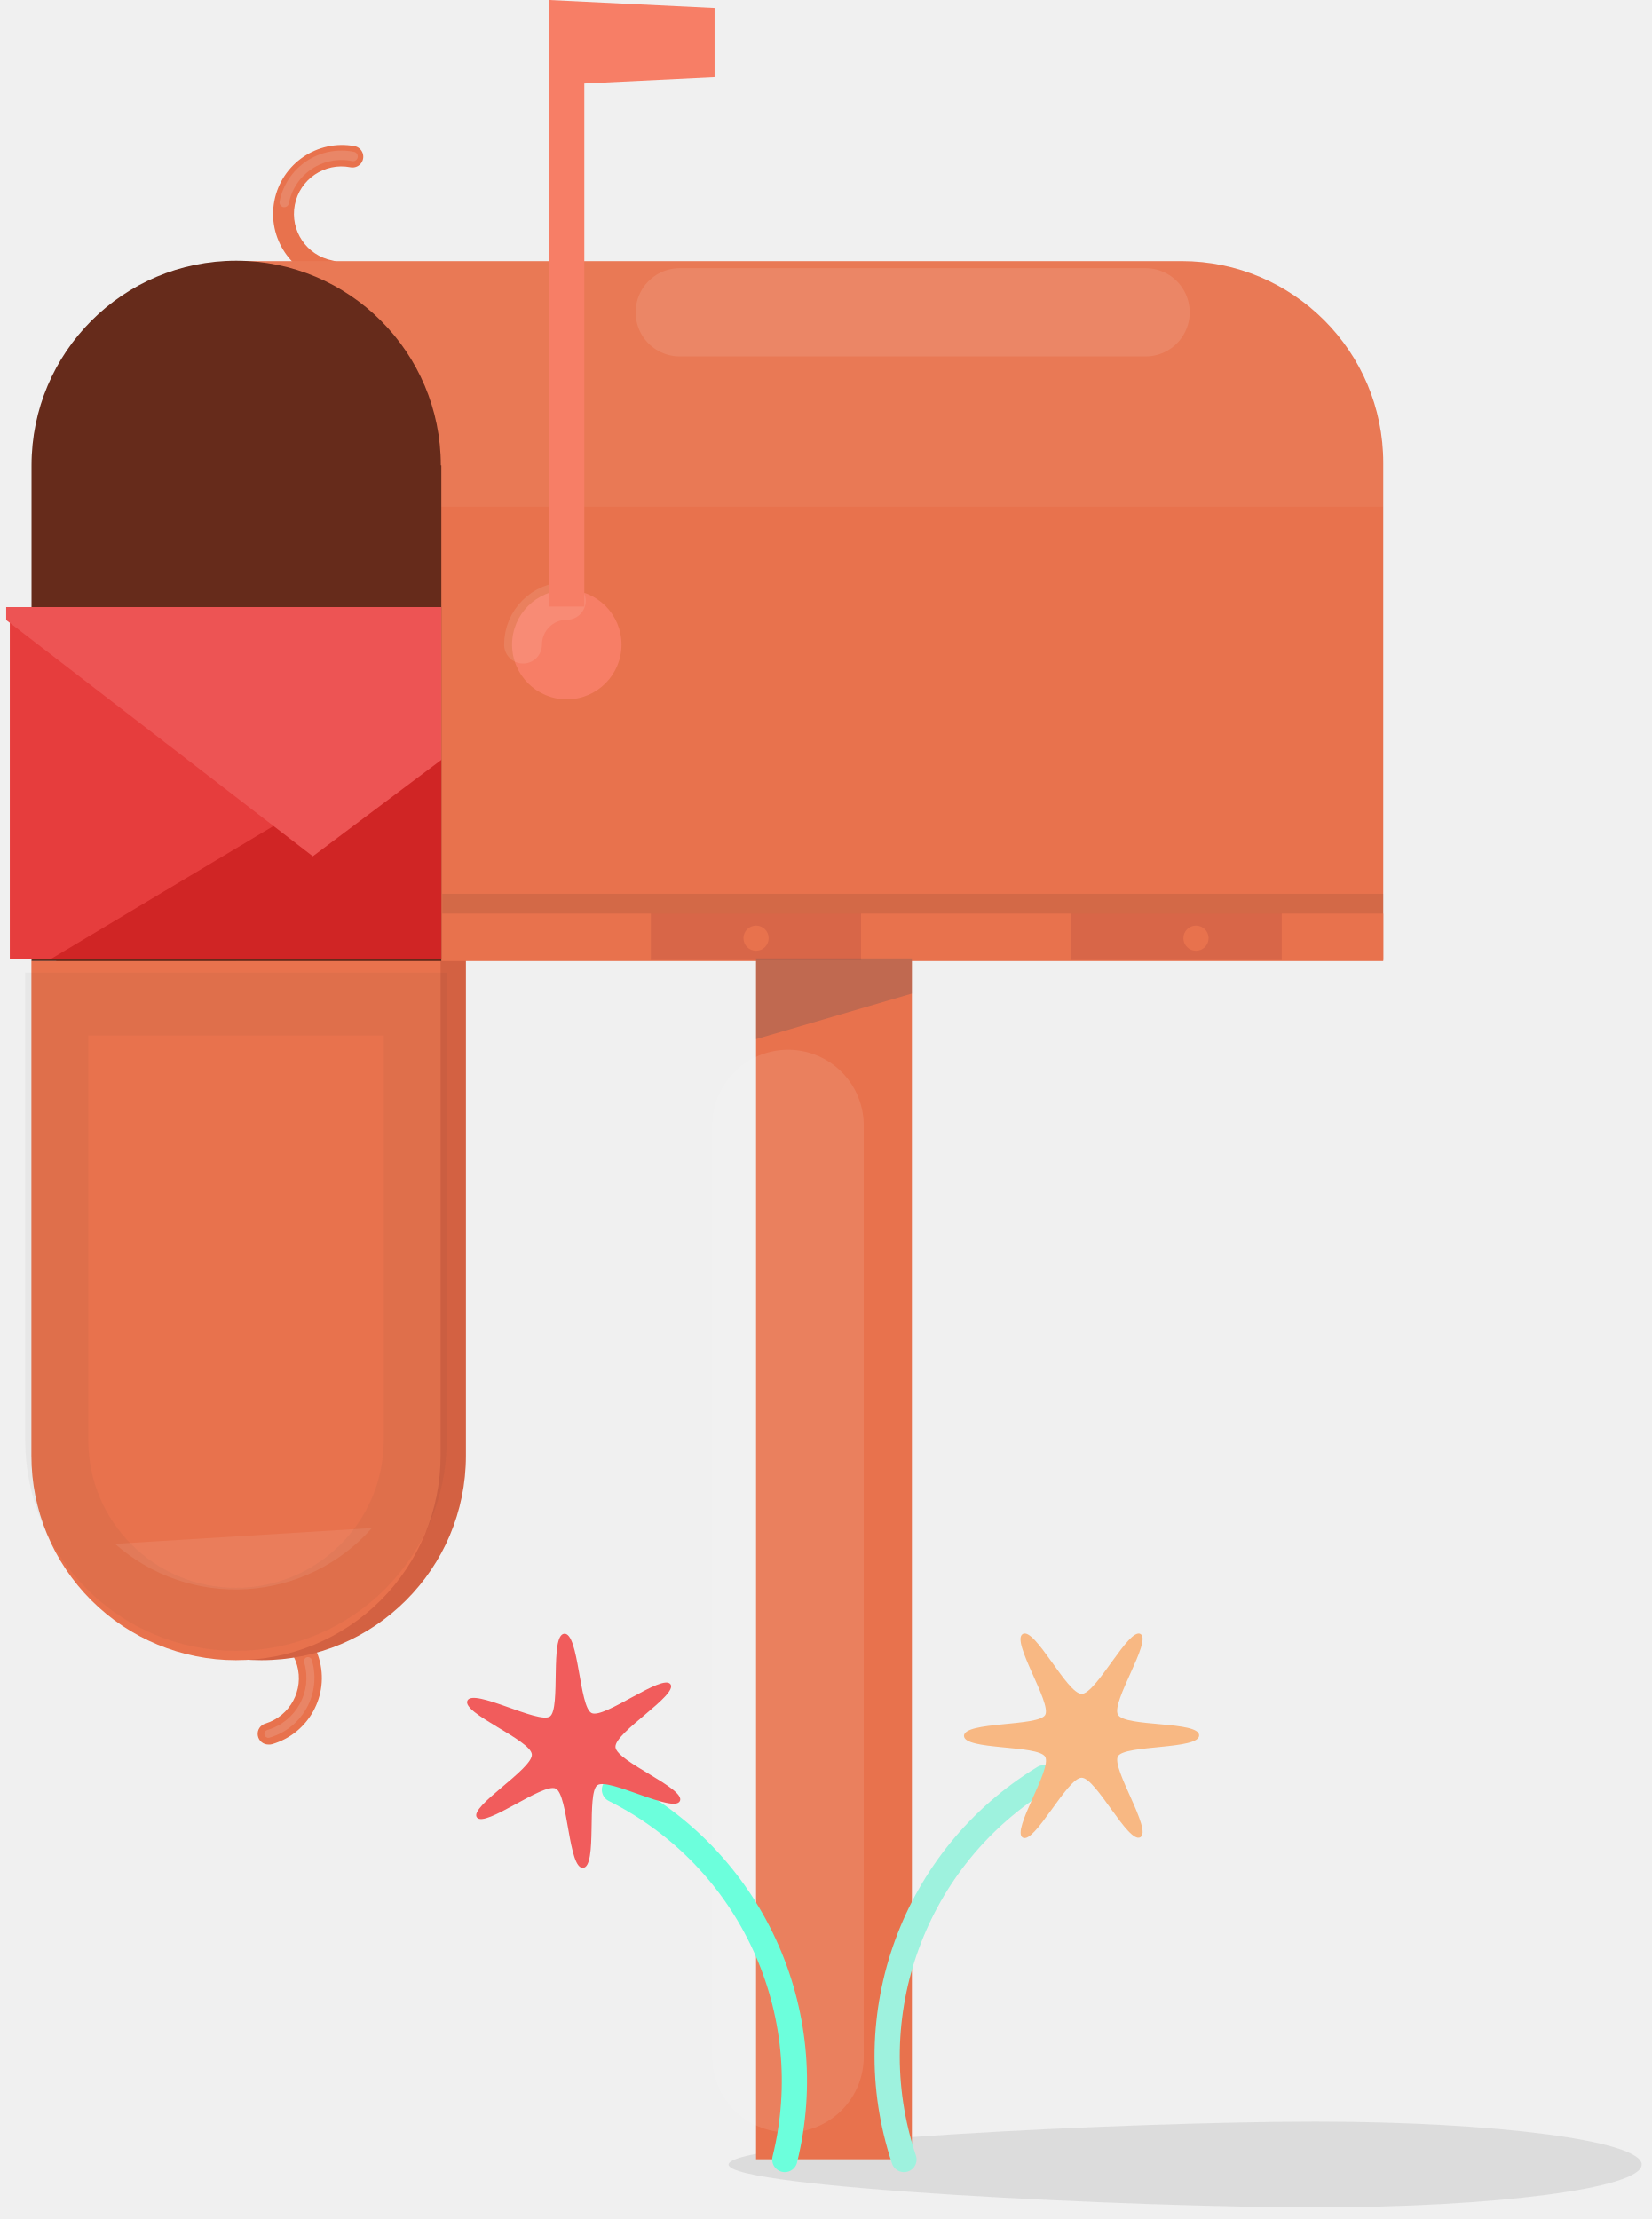
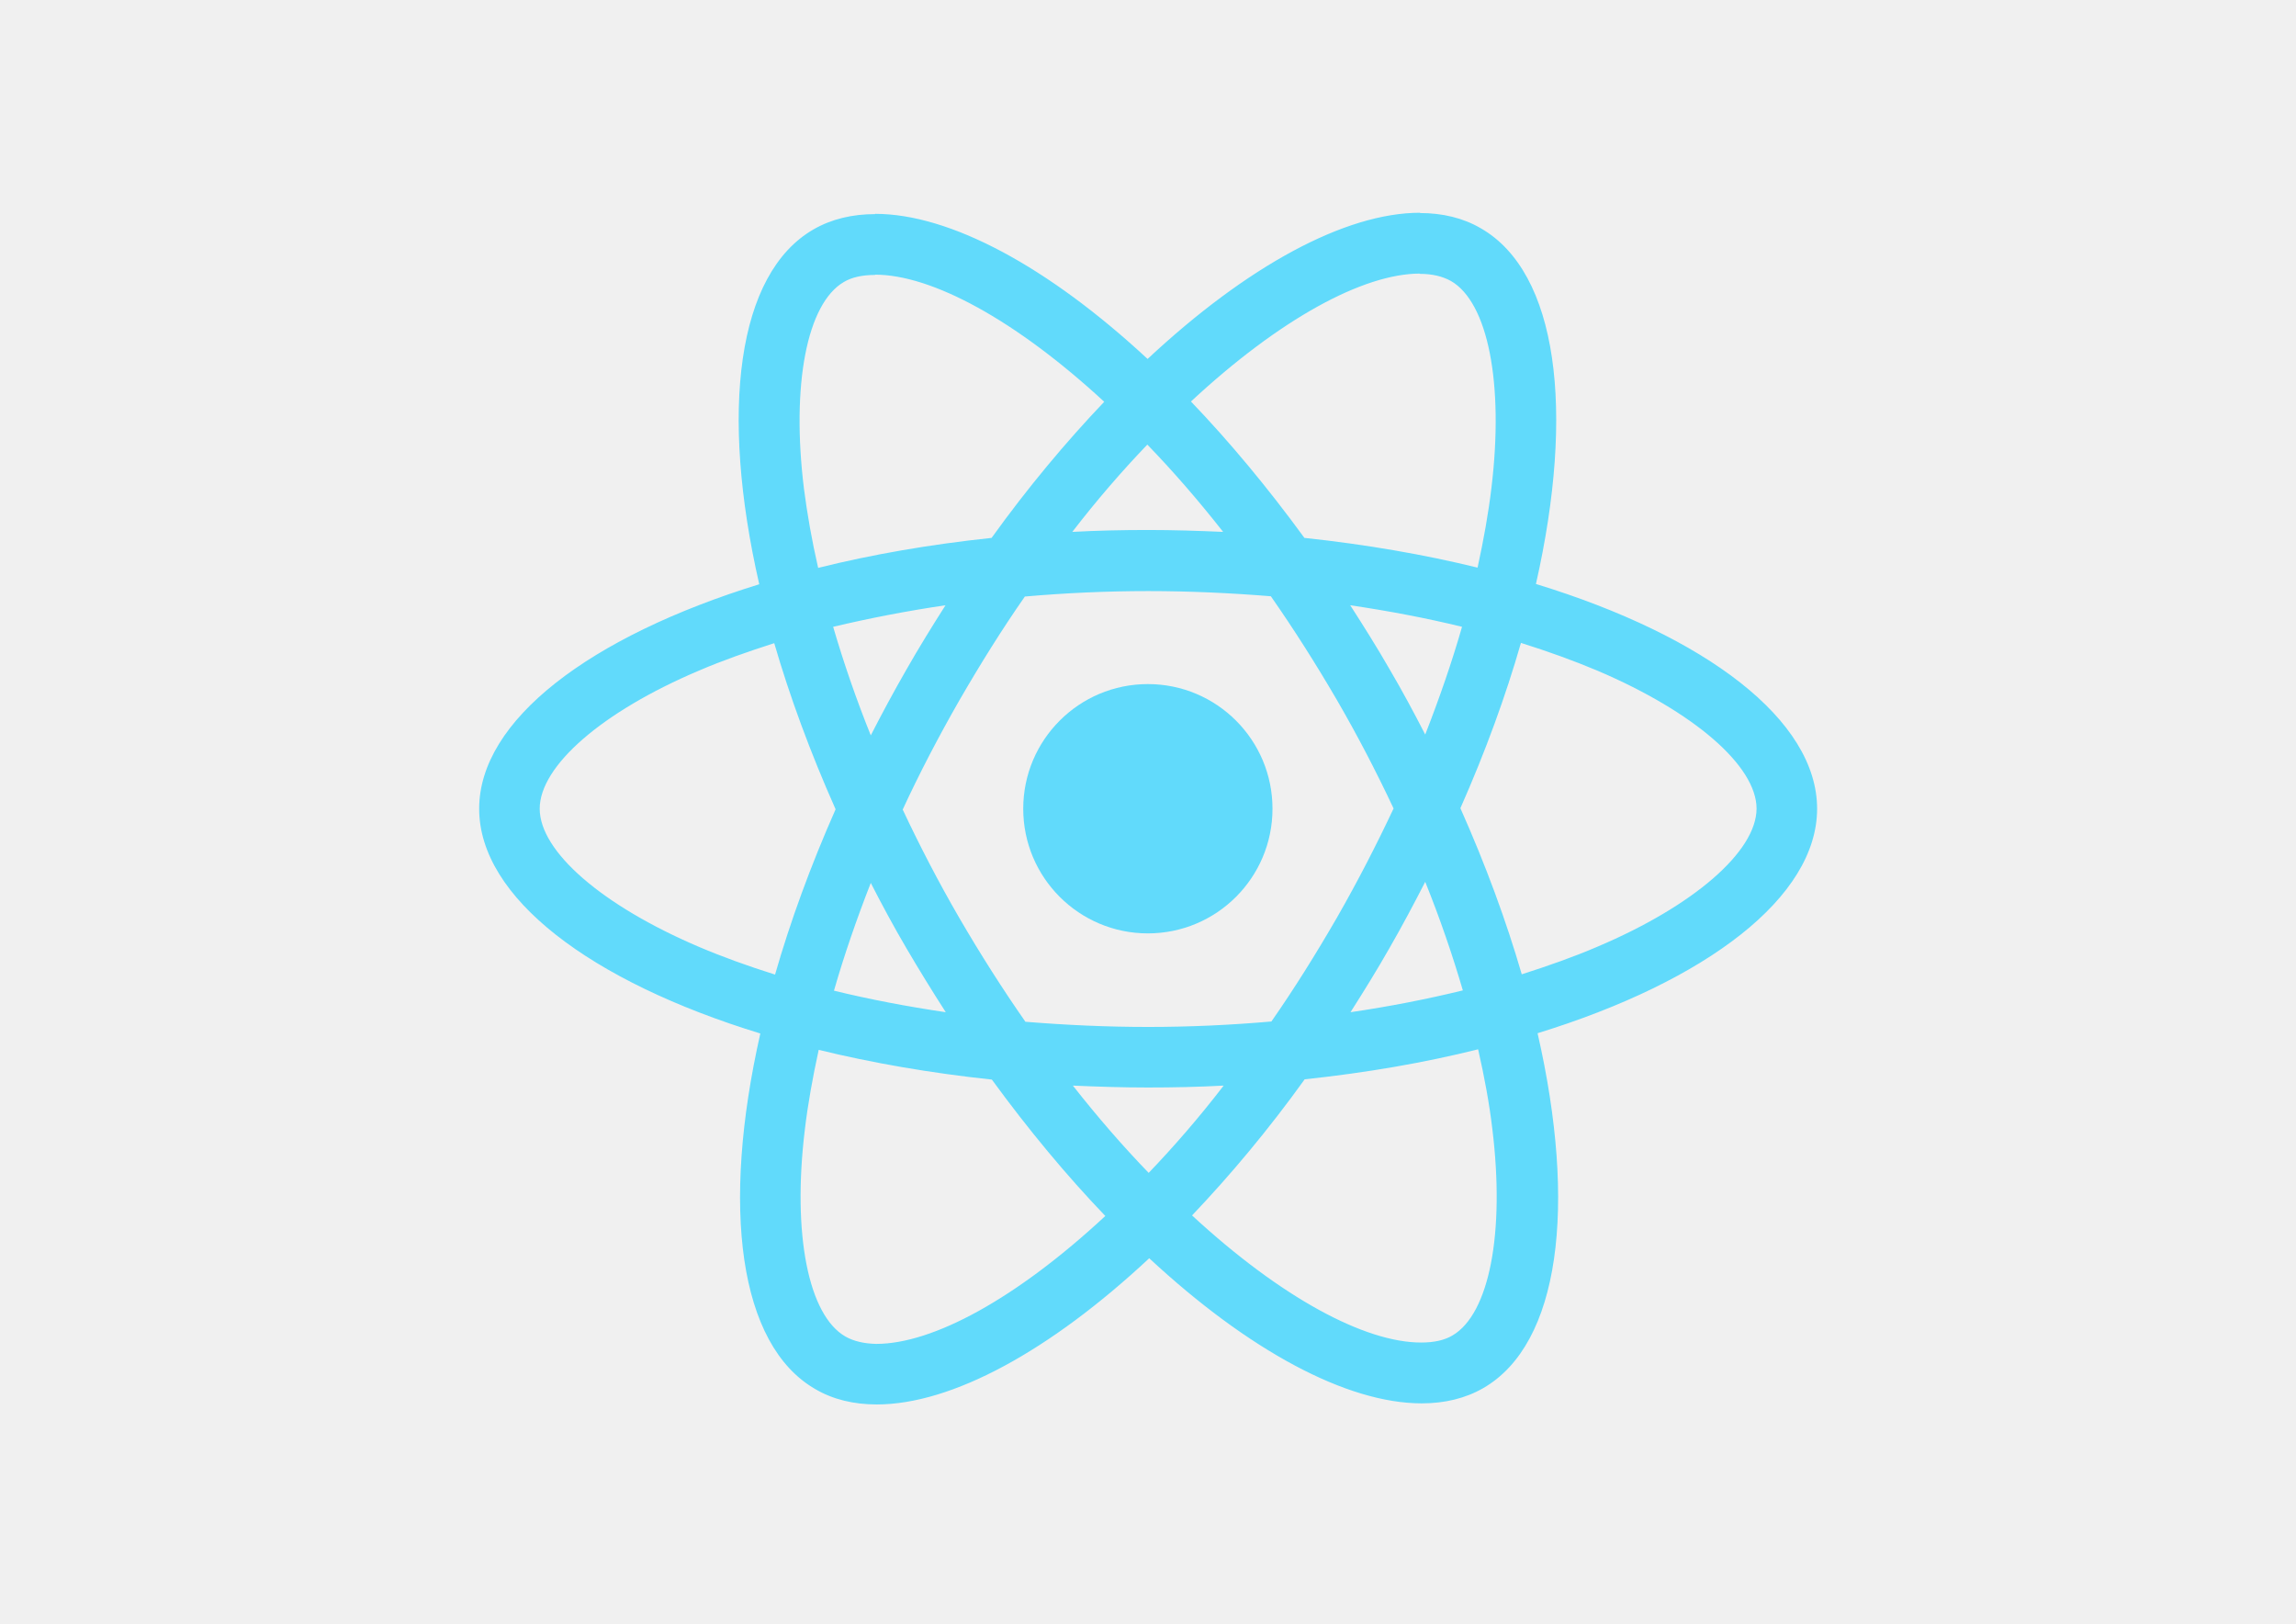
- <svg xmlns="http://www.w3.org/2000/svg" xmlns:xlink="http://www.w3.org/1999/xlink" width="131px" height="176px" viewBox="0 0 131 176" version="1.1">
-   <defs>
-     <rect id="path-1" x="0" y="0" width="39" height="34" />
-   </defs>
-   <g id="Page-1" stroke="none" stroke-width="1" fill="none" fill-rule="evenodd">
-     <g id="Subscribe_email" transform="translate(-334, -106)">
-       <g id="Modal" transform="translate(100, 84)">
-         <g id="mailbox" transform="translate(230, 22)">
-           <g id="Layer_2">
-             <g>
-               <g id="Shadow" transform="translate(61, 168)" fill-rule="nonzero" fill="#2D2D2D" opacity="0.1">
-                 <path d="M0.78,3.68 C0.78,1.8 33.06,0.28 47.34,0.28 C61.62,0.28 73.2,1.8 73.2,3.68 C73.2,5.56 61.62,7.08 47.34,7.08 C33.06,7.08 0.78,5.56 0.78,3.68 Z" id="Shape" />
-               </g>
-               <g id="Layer_1-2">
-                 <rect id="Rectangle-path" fill="#E8724D" fill-rule="nonzero" x="63.96" y="76.02" width="12.36" height="95.24" />
-                 <path d="M25.3,138.37 C24.871,138.378 24.503,138.066 24.442,137.641 C24.381,137.216 24.646,136.813 25.06,136.7 C27.008,136.093 28.117,134.043 27.558,132.08 C26.998,130.117 24.976,128.959 23,129.47 C22.707,129.556 22.391,129.479 22.17,129.268 C21.949,129.057 21.858,128.744 21.93,128.448 C22.002,128.151 22.227,127.916 22.52,127.83 C25.422,126.985 28.46,128.653 29.305,131.555 C30.15,134.457 28.482,137.495 25.58,138.34 C25.489,138.365 25.394,138.376 25.3,138.37 Z" id="Shape" fill="#E8724D" fill-rule="nonzero" />
-                 <g id="Group" opacity="0.15" transform="translate(24, 131)" fill-rule="nonzero" fill="#F2F3F4">
-                   <path d="M1.3,6.84 C1.137,6.846 0.995,6.727 0.972,6.565 C0.949,6.403 1.051,6.25 1.21,6.21 C3.487,5.543 4.794,3.158 4.13,0.88 C4.082,0.767 4.104,0.636 4.185,0.544 C4.266,0.452 4.393,0.414 4.511,0.448 C4.63,0.481 4.719,0.579 4.74,0.7 C5.5,3.318 3.997,6.056 1.38,6.82 L1.3,6.84 Z" id="Shape" />
-                 </g>
-                 <path d="M24.68,76.09 L24.68,76.09 C28.99,76.077 33.129,77.78 36.182,80.823 C39.234,83.866 40.95,88 40.95,92.31 L40.95,131.68 L8.46,131.68 L8.46,92.31 C8.46,83.352 15.722,76.09 24.68,76.09 Z" id="Shape" fill="#D36142" fill-rule="nonzero" transform="translate(24.705, 103.885) rotate(180) translate(-24.705, -103.885) " />
-                 <path d="M113.7,36.71 L113.7,76.23 L22.7,76.23 L22.7,20.71 L97.7,20.71 C106.537,20.71 113.7,27.873 113.7,36.71 Z" id="Shape" fill="#E8724D" fill-rule="nonzero" />
-                 <path d="M22.72,76.22 L22.72,76.22 C27.022,76.22 31.147,77.929 34.189,80.971 C37.231,84.013 38.94,88.138 38.94,92.44 L38.94,131.68 L6.49,131.68 L6.49,92.44 C6.49,88.136 8.2,84.009 11.244,80.967 C14.288,77.925 18.416,76.217 22.72,76.22 Z" id="Shape" fill="#E8724D" fill-rule="nonzero" transform="translate(22.715, 103.95) rotate(180) translate(-22.715, -103.95) " />
-                 <circle id="Oval" fill="#F77E66" fill-rule="nonzero" cx="48.95" cy="51.13" r="4.34" />
-                 <circle id="Oval" fill="#F77E66" fill-rule="nonzero" cx="48.95" cy="51.13" r="2.44" />
-                 <polygon id="Shape" fill="#F77E66" fill-rule="nonzero" points="60.67 6.12 47.56 6.76 47.56 0 60.67 0.64" />
-                 <rect id="Rectangle-path" fill="#E8724D" fill-rule="nonzero" x="38.94" y="72.46" width="74.76" height="3.69" />
-                 <rect id="Rectangle-path" fill="#E8724D" fill-rule="nonzero" x="38.94" y="72.46" width="16.68" height="3.69" />
-                 <rect id="Rectangle-path" fill="#D86648" fill-rule="nonzero" x="55.62" y="72.46" width="16.68" height="3.69" />
-                 <rect id="Rectangle-path" fill="#E8724D" fill-rule="nonzero" x="72.3" y="72.46" width="16.68" height="3.69" />
-                 <rect id="Rectangle-path" fill="#D86648" fill-rule="nonzero" x="88.97" y="72.46" width="16.68" height="3.69" />
-                 <path d="M30.2,22.33 L30.04,22.33 C27.098,21.733 25.187,18.876 25.758,15.929 C26.329,12.982 29.168,11.046 32.12,11.59 C32.42,11.649 32.666,11.864 32.765,12.153 C32.864,12.442 32.801,12.762 32.6,12.993 C32.399,13.223 32.09,13.329 31.79,13.27 C29.749,12.875 27.775,14.209 27.38,16.25 C26.985,18.291 28.319,20.265 30.36,20.66 C30.807,20.727 31.123,21.131 31.081,21.581 C31.038,22.031 30.651,22.368 30.2,22.35 L30.2,22.33 Z" id="Shape" fill="#E8724D" fill-rule="nonzero" />
-                 <path d="M26.54,16.06 C26.774,14.849 27.483,13.781 28.508,13.096 C29.534,12.41 30.791,12.163 32,12.41" id="Shape" stroke="#F0F5F7" stroke-width="0.75" opacity="0.15" stroke-linecap="round" />
-                 <path d="M45.48,51.13 C45.48,49.214 47.034,47.66 48.95,47.66" id="Shape" stroke="#FFFFFF" stroke-width="3" opacity="0.1" stroke-linecap="round" />
-                 <path d="M22.72,79.64 L22.72,79.64 C30.57,79.646 36.93,86.01 36.93,93.86 L36.93,128.44 L8.5,128.44 L8.5,93.86 C8.5,86.007 14.867,79.64 22.72,79.64 Z" id="Shape" stroke="#2D2D2D" stroke-width="5" opacity="0.05" transform="translate(22.715, 104.04) rotate(-180) translate(-22.715, -104.04) " />
-                 <polygon id="Shape" fill="#204458" fill-rule="nonzero" opacity="0.2" points="76.32 78.8 63.96 82.42 63.96 76.02 76.32 76.02" />
-                 <path d="M66.5,89.26 L66.5,163.14" id="Shape" stroke="#FFFFFF" stroke-width="12" opacity="0.1" stroke-linecap="round" />
-                 <circle id="Oval" fill="#E8724D" fill-rule="nonzero" cx="46.51" cy="74.41" r="1" />
-                 <circle id="Oval" fill="#E8724D" fill-rule="nonzero" cx="63.96" cy="74.41" r="1" />
-                 <circle id="Oval" fill="#E8724D" fill-rule="nonzero" cx="81.41" cy="74.41" r="1" />
-                 <circle id="Oval" fill="#E8724D" fill-rule="nonzero" cx="98.85" cy="74.41" r="1" />
-                 <rect id="Rectangle-path" fill="#141414" fill-rule="nonzero" opacity="0.1" x="39.07" y="70.89" width="74.63" height="1.57" />
-                 <path d="M113.7,36.71 L113.7,40.19 L113.44,40.19 L22.73,40.19 L22.73,20.71 L97.73,20.71 C106.555,20.727 113.7,27.885 113.7,36.71 L113.7,36.71 Z" id="Shape" fill="#FFFFFF" fill-rule="nonzero" opacity="0.05" />
-                 <path d="M39,36.91 L39,76.23 L6.5,76.23 L6.5,36.91 C6.5,27.946 13.766,20.68 22.73,20.68 C31.694,20.68 38.96,27.946 38.96,36.91 L39,36.91 Z" id="Shape" fill="#662B1B" fill-rule="nonzero" />
-                 <g id="mail" transform="translate(0, 44.10086)">
-                   <mask id="mask-2" fill="white">
-                     <use xlink:href="#path-1" />
-                   </mask>
-                   <g id="Mask" />
-                   <g mask="url(#mask-2)">
-                     <g transform="translate(4, 4)">
-                       <polygon id="Star" fill="#E63D3D" transform="translate(23.50026, 14.44982) scale(-1, 1) rotate(-90) translate(-23.50026, -14.44982) " points="30.242 37.173 9.958 37.173 9.958 2.711 9.958 -8.273 33.642 31.358 37.042 37.173" />
-                       <polygon id="Star" fill="#D02525" transform="translate(26.77183, 14.41172) rotate(-90) translate(-26.77183, -14.41172) " points="33.514 37.135 13.23 37.135 13.23 2.673 13.23 -8.311 36.914 31.319 40.314 37.135" />
-                       <polygon id="Star-2" fill="#ED5454" transform="translate(25.13605, 9.934615) rotate(-180) translate(-25.13605, -9.934615) " points="25.463 19.815 0.49 19.815 0.49 18.792 25.463 0.054 49.782 18.792 49.782 19.815" />
-                     </g>
-                   </g>
-                 </g>
-                 <path d="M33.49,121.2 C30.955,124.067 27.384,125.81 23.564,126.044 C19.744,126.279 15.987,124.986 13.12,122.45" id="Shape" fill="#FFFFFF" fill-rule="nonzero" opacity="0.08" />
-                 <path d="M57.91,24.77 L94.85,24.77" id="Shape" stroke="#FFFFFF" stroke-width="7" opacity="0.1" stroke-linecap="round" />
-                 <rect id="Rectangle-path" fill="#F77E66" fill-rule="nonzero" x="47.56" y="5.71" width="2.78" height="42.4" />
-               </g>
-               <g id="Flower" transform="translate(41, 129)">
-                 <path d="M34.69,42.28 C30.868,30.833 35.476,18.265 45.79,12" id="Shape" stroke="#9EF2DE" stroke-width="2" stroke-linecap="round" />
-                 <path d="M58.1,8.64 C58.1,9.79 52.2,9.37 51.66,10.3 C51.12,11.23 54.4,16.16 53.44,16.72 C52.48,17.28 49.93,12 48.78,12 C47.63,12 45.04,17.29 44.11,16.75 C43.18,16.21 46.45,11.3 45.89,10.34 C45.33,9.38 39.45,9.83 39.45,8.68 C39.45,7.53 45.35,7.95 45.89,7.02 C46.43,6.09 43.15,1.16 44.11,0.6 C45.07,0.04 47.62,5.35 48.78,5.35 C49.94,5.35 52.52,0.06 53.45,0.6 C54.38,1.14 51.1,6 51.66,7 C52.22,8 58.1,7.49 58.1,8.64 Z" id="Shape" fill="#F8B883" fill-rule="nonzero" />
-                 <path d="M25.24,42.28 C28.148,30.547 22.537,18.365 11.73,12.95" id="Shape" stroke="#6CFFDC" stroke-width="2" stroke-linecap="round" />
-                 <path d="M5.18,10.15 C5.27,11.3 0.18,14.3 0.82,15.15 C1.46,16 6.07,12.38 7.07,12.86 C8.07,13.34 8.07,19.24 9.24,19.15 C10.41,19.06 9.49,13.21 10.38,12.59 C11.27,11.97 16.44,14.85 16.92,13.85 C17.4,12.85 11.92,10.73 11.81,9.58 C11.7,8.43 16.81,5.43 16.17,4.58 C15.53,3.73 10.92,7.35 9.92,6.87 C8.92,6.39 8.92,0.49 7.75,0.58 C6.58,0.67 7.5,6.52 6.61,7.14 C5.72,7.76 0.55,4.88 0.07,5.88 C-0.41,6.88 5.09,9 5.18,10.15 Z" id="Shape" fill="#F15C5C" fill-rule="nonzero" />
-               </g>
-             </g>
-           </g>
-         </g>
-       </g>
-     </g>
+ <svg xmlns="http://www.w3.org/2000/svg" viewBox="0 0 841.9 595.3">
+   <g fill="#61DAFB">
+     <path d="M666.3 296.5c0-32.5-40.7-63.3-103.1-82.4 14.4-63.6 8-114.2-20.2-130.4-6.5-3.8-14.1-5.6-22.4-5.6v22.3c4.6 0 8.3.9 11.4 2.6 13.6 7.8 19.5 37.5 14.9 75.7-1.1 9.4-2.9 19.3-5.1 29.4-19.6-4.8-41-8.5-63.5-10.9-13.5-18.5-27.5-35.3-41.6-50 32.6-30.3 63.2-46.9 84-46.9V78c-27.5 0-63.5 19.6-99.9 53.6-36.4-33.8-72.4-53.2-99.9-53.2v22.3c20.7 0 51.4 16.5 84 46.6-14 14.7-28 31.4-41.3 49.9-22.6 2.4-44 6.1-63.6 11-2.3-10-4-19.7-5.2-29-4.7-38.2 1.1-67.9 14.6-75.8 3-1.8 6.9-2.6 11.5-2.6V78.5c-8.4 0-16 1.8-22.6 5.6-28.1 16.2-34.4 66.7-19.9 130.1-62.2 19.2-102.7 49.9-102.7 82.3 0 32.5 40.7 63.3 103.1 82.4-14.4 63.6-8 114.2 20.2 130.4 6.5 3.8 14.1 5.6 22.5 5.6 27.5 0 63.5-19.6 99.9-53.6 36.4 33.8 72.4 53.2 99.9 53.2 8.4 0 16-1.8 22.6-5.6 28.1-16.2 34.4-66.7 19.9-130.1 62-19.1 102.5-49.9 102.5-82.3zm-130.2-66.7c-3.7 12.9-8.3 26.2-13.5 39.5-4.1-8-8.4-16-13.1-24-4.6-8-9.5-15.8-14.4-23.4 14.2 2.1 27.9 4.7 41 7.9zm-45.8 106.5c-7.8 13.5-15.8 26.3-24.1 38.2-14.9 1.3-30 2-45.2 2-15.1 0-30.2-.7-45-1.9-8.3-11.9-16.4-24.6-24.2-38-7.6-13.1-14.5-26.4-20.8-39.8 6.2-13.4 13.2-26.8 20.7-39.9 7.8-13.5 15.8-26.3 24.1-38.2 14.9-1.3 30-2 45.2-2 15.1 0 30.2.7 45 1.9 8.3 11.9 16.4 24.6 24.2 38 7.6 13.1 14.5 26.4 20.8 39.8-6.3 13.4-13.2 26.8-20.7 39.9zm32.3-13c5.4 13.4 10 26.8 13.8 39.8-13.1 3.2-26.9 5.9-41.2 8 4.9-7.7 9.8-15.6 14.4-23.7 4.6-8 8.9-16.1 13-24.1zM421.2 430c-9.3-9.6-18.6-20.3-27.8-32 9 .4 18.2.7 27.5.7 9.4 0 18.7-.2 27.8-.7-9 11.7-18.3 22.4-27.5 32zm-74.4-58.9c-14.2-2.1-27.9-4.7-41-7.9 3.7-12.9 8.3-26.2 13.5-39.5 4.1 8 8.4 16 13.1 24 4.7 8 9.5 15.8 14.4 23.4zM420.7 163c9.3 9.6 18.6 20.3 27.8 32-9-.4-18.2-.7-27.5-.7-9.4 0-18.7.2-27.8.7 9-11.7 18.3-22.4 27.5-32zm-74 58.9c-4.9 7.7-9.8 15.6-14.4 23.7-4.6 8-8.9 16-13 24-5.4-13.4-10-26.8-13.8-39.8 13.1-3.1 26.9-5.8 41.2-7.9zm-90.5 125.2c-35.4-15.1-58.3-34.9-58.3-50.6 0-15.7 22.9-35.6 58.3-50.6 8.6-3.7 18-7 27.7-10.1 5.7 19.6 13.2 40 22.5 60.9-9.2 20.8-16.6 41.1-22.2 60.6-9.9-3.1-19.3-6.5-28-10.2zM310 490c-13.6-7.8-19.5-37.5-14.9-75.7 1.1-9.4 2.9-19.3 5.1-29.4 19.6 4.8 41 8.5 63.5 10.9 13.5 18.5 27.5 35.3 41.6 50-32.6 30.3-63.2 46.9-84 46.9-4.5-.1-8.3-1-11.3-2.7zm237.2-76.2c4.7 38.2-1.1 67.9-14.6 75.8-3 1.8-6.9 2.6-11.5 2.6-20.7 0-51.4-16.5-84-46.6 14-14.7 28-31.4 41.3-49.9 22.6-2.4 44-6.1 63.6-11 2.3 10.1 4.1 19.8 5.2 29.1zm38.5-66.7c-8.6 3.7-18 7-27.7 10.1-5.7-19.6-13.2-40-22.5-60.9 9.2-20.8 16.6-41.1 22.2-60.6 9.9 3.1 19.3 6.5 28.1 10.2 35.4 15.1 58.3 34.9 58.3 50.6-.1 15.7-23 35.6-58.4 50.6zM320.8 78.4z" />
+     <circle cx="420.9" cy="296.5" r="45.7" />
+     <path d="M520.5 78.1z" />
  </g>
</svg>
